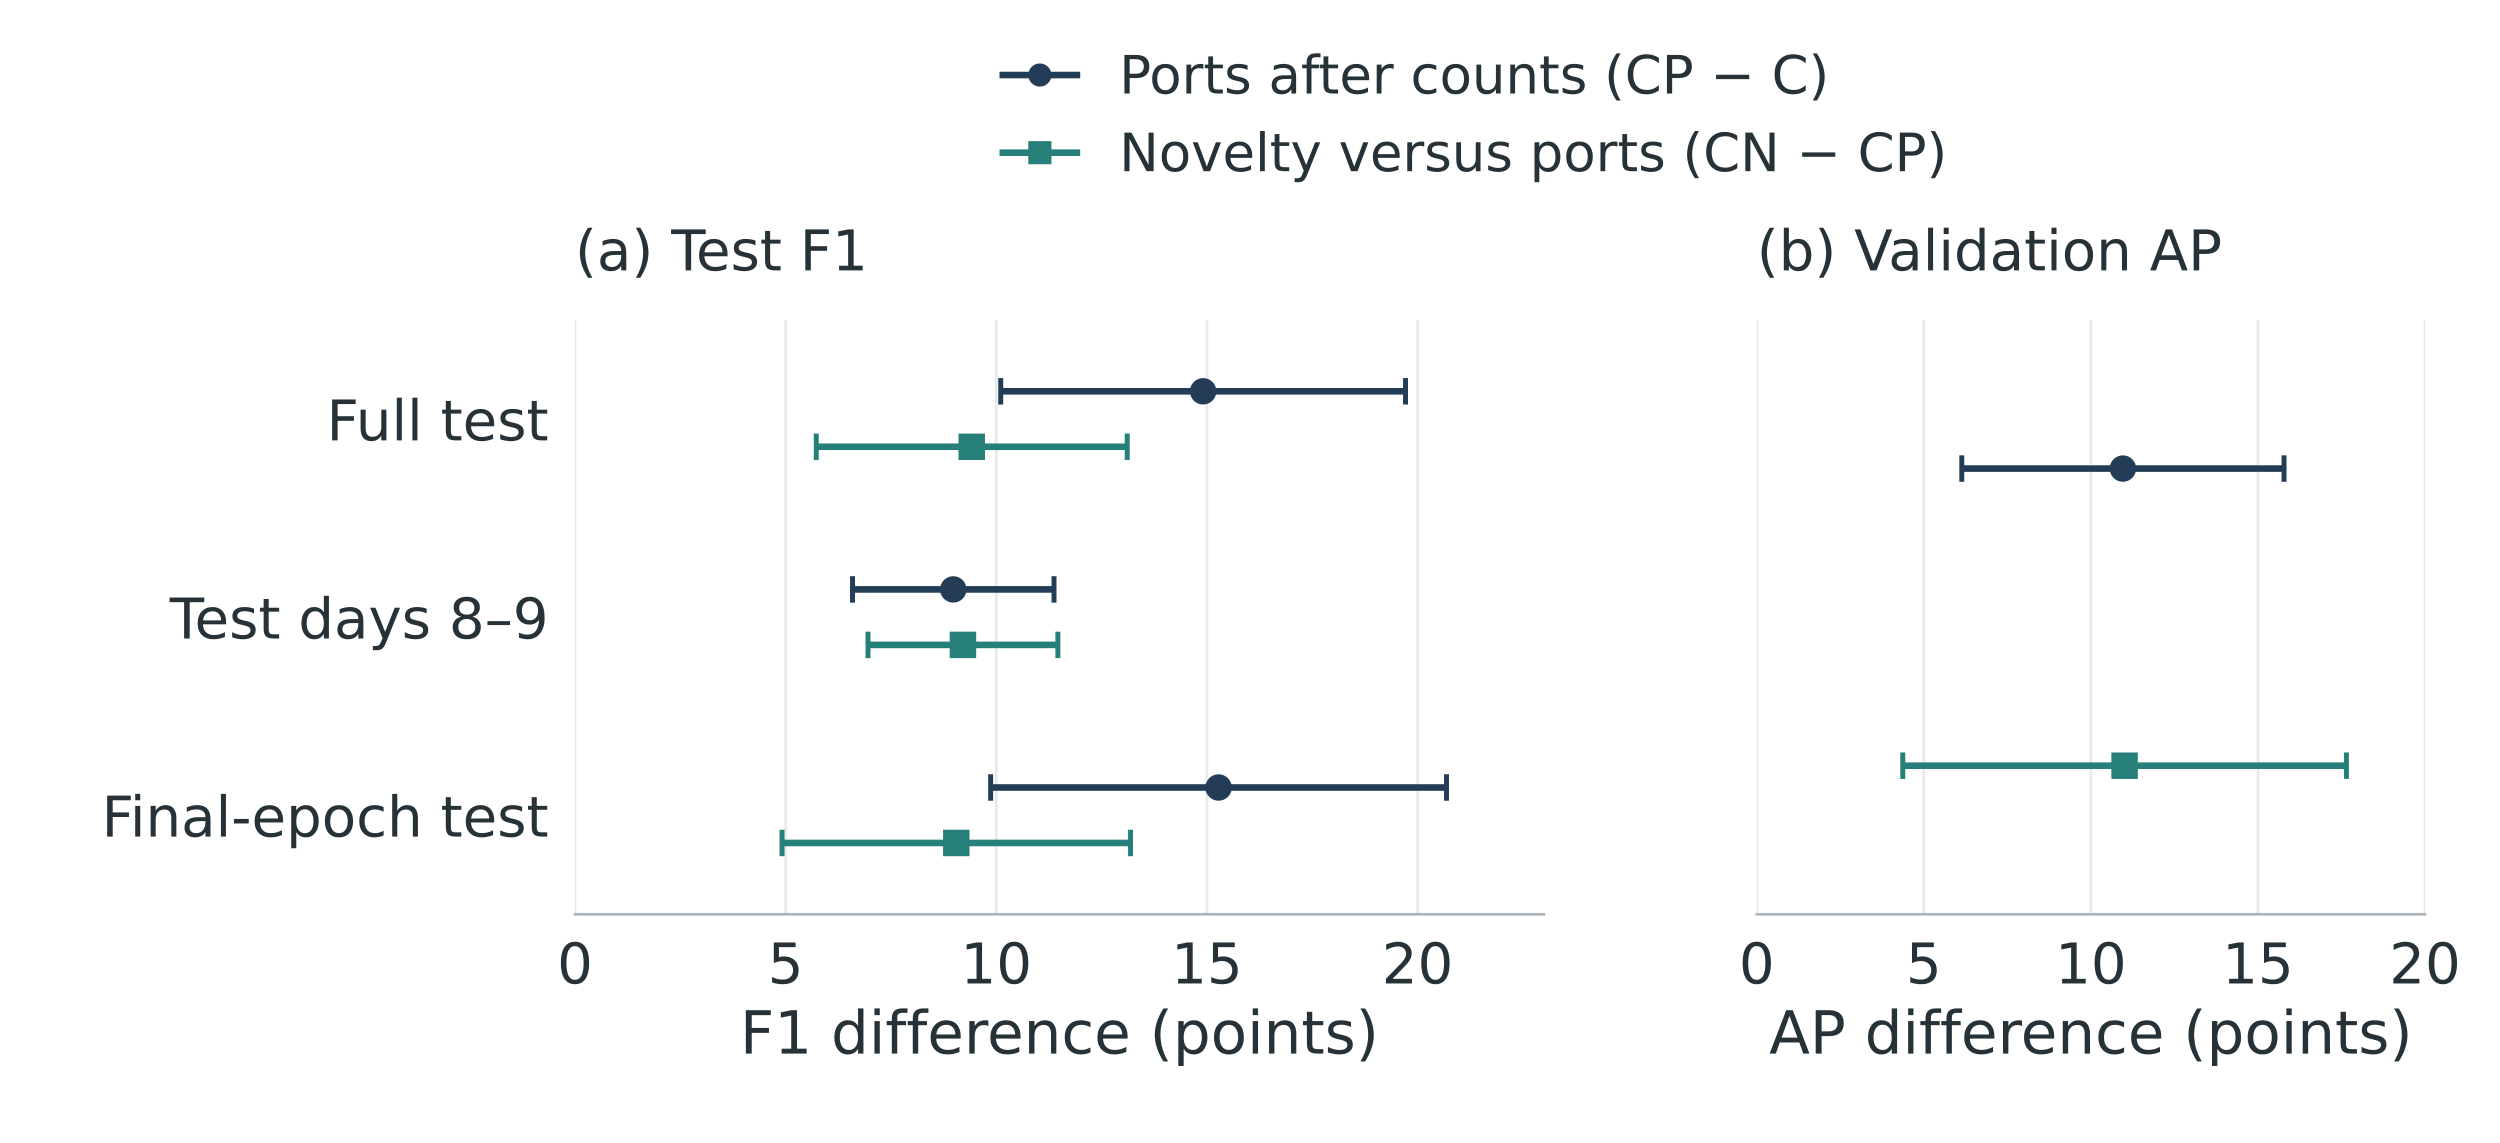
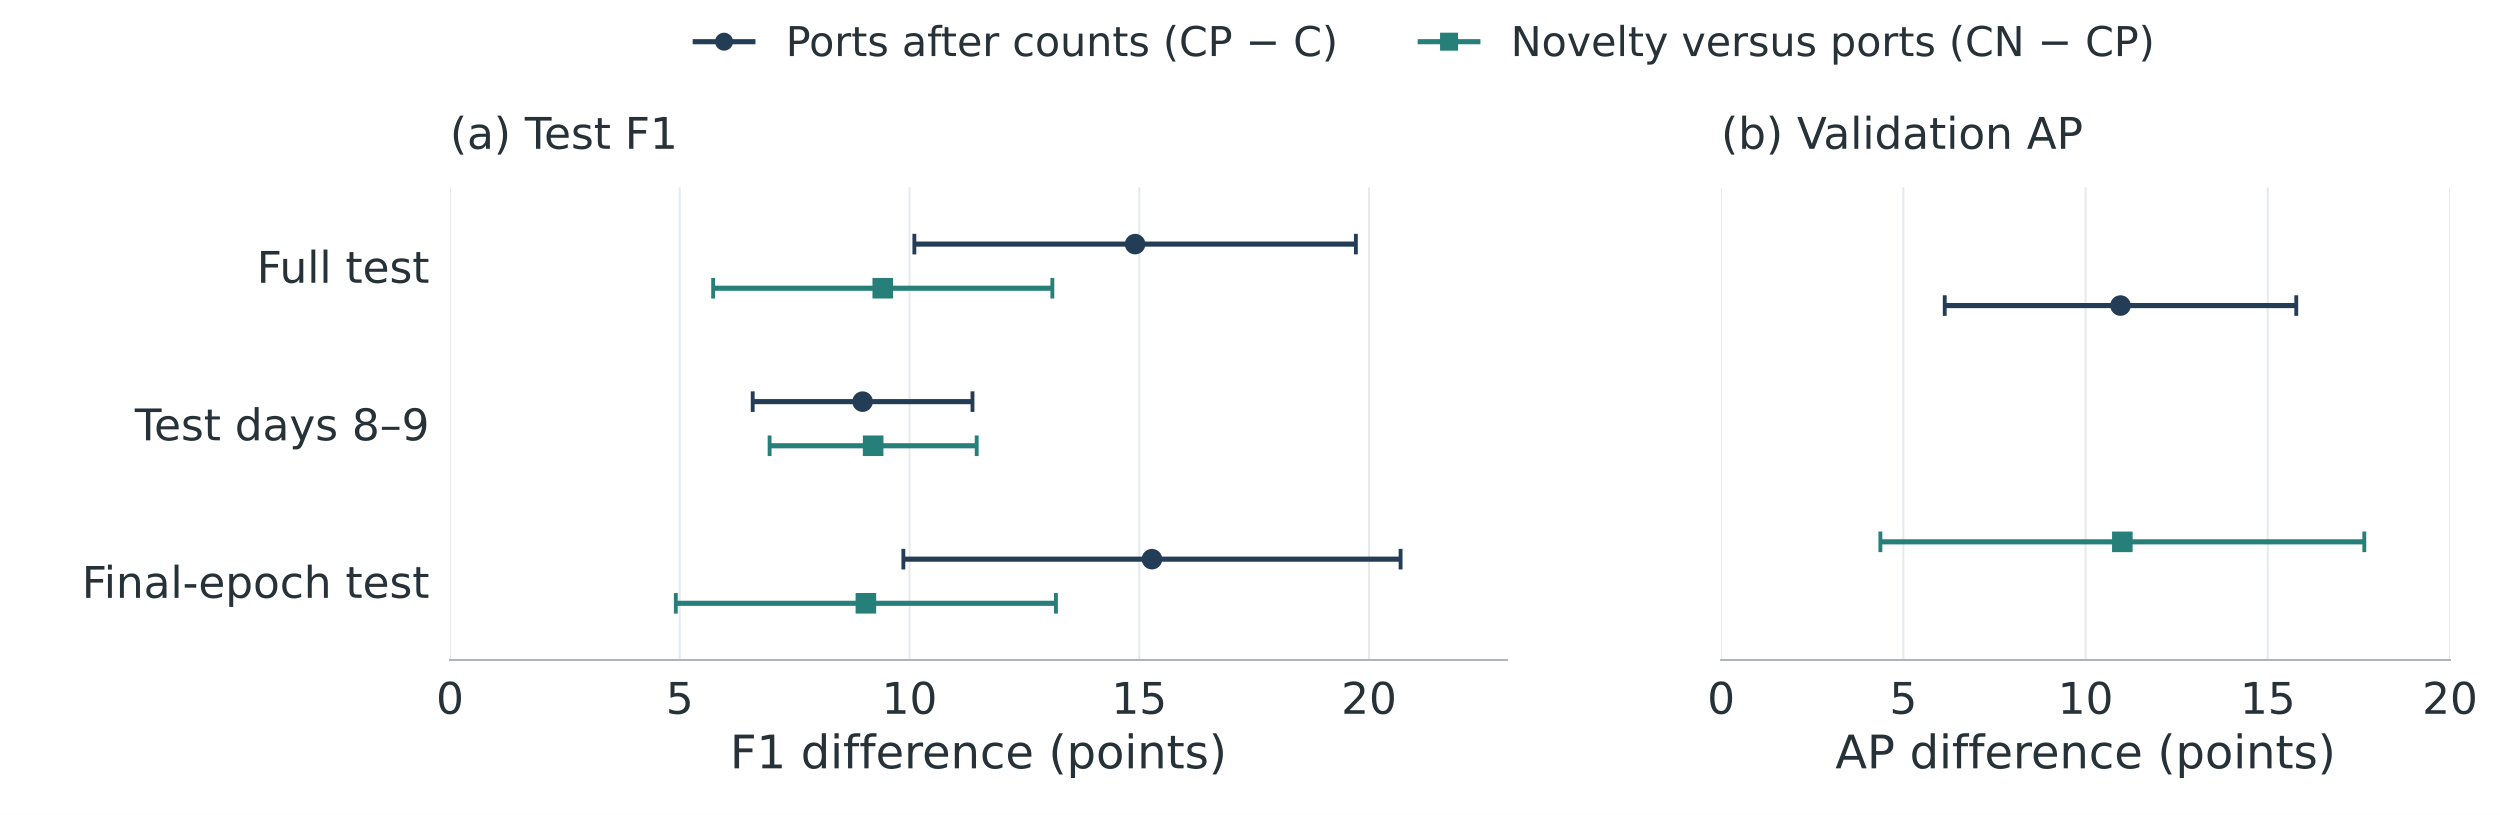
- <svg xmlns="http://www.w3.org/2000/svg" xmlns:xlink="http://www.w3.org/1999/xlink" width="756pt" height="345.6pt" viewBox="0 0 756 345.6" version="1.1">
+ <svg xmlns="http://www.w3.org/2000/svg" xmlns:xlink="http://www.w3.org/1999/xlink" width="972pt" height="316.8pt" viewBox="0 0 972 316.8" version="1.1">
  <defs>
    <style type="text/css">*{stroke-linejoin: round; stroke-linecap: butt}</style>
  </defs>
  <g id="figure_1">
    <g id="patch_1">
-       <path d="M 0 345.6  L 756 345.6  L 756 0  L 0 0  z " style="fill: #ffffff" />
+       <path d="M 0 316.8  L 972 316.8  L 972 0  L 0 0  z " style="fill: #ffffff" />
    </g>
    <g id="axes_1">
      <g id="patch_2">
-         <path d="M 173.88 276.48  L 466.886 276.48  L 466.886 96.768  L 173.88 96.768  z " style="fill: #ffffff" />
+         <path d="M 174.96 256.608  L 585.864 256.608  L 585.864 72.864  L 174.96 72.864  z " style="fill: #ffffff" />
      </g>
      <g id="matplotlib.axis_1">
        <g id="xtick_1">
          <g id="line2d_1">
-             <path d="M 173.88 276.48  L 173.88 96.768  " clip-path="url(#p1d6fa53613)" style="fill: none; stroke: #e6eaed; stroke-width: 0.8; stroke-linecap: square" />
+             <path d="M 174.96 256.608  L 174.96 72.864  " clip-path="url(#p5998d28c3f)" style="fill: none; stroke: #e6eaed; stroke-width: 0.8; stroke-linecap: square" />
          </g>
          <g id="line2d_2" />
          <g id="text_1">
-             <text style="font-size: 17px; font-family: 'DejaVu Sans'; text-anchor: middle; fill: #263238" x="173.88" y="297.397" transform="rotate(-0 173.88 297.3973)">0</text>
+             <text style="font-size: 17px; font-family: 'DejaVu Sans'; text-anchor: middle; fill: #263238" x="174.96" y="277.525" transform="rotate(-0 174.96 277.5253)">0</text>
          </g>
        </g>
        <g id="xtick_2">
          <g id="line2d_3">
-             <path d="M 237.577 276.48  L 237.577 96.768  " clip-path="url(#p1d6fa53613)" style="fill: none; stroke: #e6eaed; stroke-width: 0.8; stroke-linecap: square" />
+             <path d="M 264.287 256.608  L 264.287 72.864  " clip-path="url(#p5998d28c3f)" style="fill: none; stroke: #e6eaed; stroke-width: 0.8; stroke-linecap: square" />
          </g>
          <g id="line2d_4" />
          <g id="text_2">
-             <text style="font-size: 17px; font-family: 'DejaVu Sans'; text-anchor: middle; fill: #263238" x="237.577" y="297.397" transform="rotate(-0 237.577 297.3973)">5</text>
+             <text style="font-size: 17px; font-family: 'DejaVu Sans'; text-anchor: middle; fill: #263238" x="264.287" y="277.525" transform="rotate(-0 264.2869 277.5253)">5</text>
          </g>
        </g>
        <g id="xtick_3">
          <g id="line2d_5">
-             <path d="M 301.274 276.48  L 301.274 96.768  " clip-path="url(#p1d6fa53613)" style="fill: none; stroke: #e6eaed; stroke-width: 0.8; stroke-linecap: square" />
+             <path d="M 353.614 256.608  L 353.614 72.864  " clip-path="url(#p5998d28c3f)" style="fill: none; stroke: #e6eaed; stroke-width: 0.8; stroke-linecap: square" />
          </g>
          <g id="line2d_6" />
          <g id="text_3">
-             <text style="font-size: 17px; font-family: 'DejaVu Sans'; text-anchor: middle; fill: #263238" x="301.274" y="297.397" transform="rotate(-0 301.2741 297.3973)">10</text>
+             <text style="font-size: 17px; font-family: 'DejaVu Sans'; text-anchor: middle; fill: #263238" x="353.614" y="277.525" transform="rotate(-0 353.6138 277.5253)">10</text>
          </g>
        </g>
        <g id="xtick_4">
          <g id="line2d_7">
-             <path d="M 364.971 276.48  L 364.971 96.768  " clip-path="url(#p1d6fa53613)" style="fill: none; stroke: #e6eaed; stroke-width: 0.8; stroke-linecap: square" />
+             <path d="M 442.941 256.608  L 442.941 72.864  " clip-path="url(#p5998d28c3f)" style="fill: none; stroke: #e6eaed; stroke-width: 0.8; stroke-linecap: square" />
          </g>
          <g id="line2d_8" />
          <g id="text_4">
-             <text style="font-size: 17px; font-family: 'DejaVu Sans'; text-anchor: middle; fill: #263238" x="364.971" y="297.397" transform="rotate(-0 364.9711 297.3973)">15</text>
+             <text style="font-size: 17px; font-family: 'DejaVu Sans'; text-anchor: middle; fill: #263238" x="442.941" y="277.525" transform="rotate(-0 442.9407 277.5253)">15</text>
          </g>
        </g>
        <g id="xtick_5">
          <g id="line2d_9">
-             <path d="M 428.668 276.48  L 428.668 96.768  " clip-path="url(#p1d6fa53613)" style="fill: none; stroke: #e6eaed; stroke-width: 0.8; stroke-linecap: square" />
+             <path d="M 532.268 256.608  L 532.268 72.864  " clip-path="url(#p5998d28c3f)" style="fill: none; stroke: #e6eaed; stroke-width: 0.8; stroke-linecap: square" />
          </g>
          <g id="line2d_10" />
          <g id="text_5">
-             <text style="font-size: 17px; font-family: 'DejaVu Sans'; text-anchor: middle; fill: #263238" x="428.668" y="297.397" transform="rotate(-0 428.6681 297.3973)">20</text>
+             <text style="font-size: 17px; font-family: 'DejaVu Sans'; text-anchor: middle; fill: #263238" x="532.268" y="277.525" transform="rotate(-0 532.2676 277.5253)">20</text>
          </g>
        </g>
        <g id="text_6">
-           <text style="font-size: 18px; font-family: 'DejaVu Sans'; text-anchor: middle; fill: #263238" x="320.383" y="318.61" transform="rotate(-0 320.3832 318.61)">F1 difference (points)</text>
+           <text style="font-size: 18px; font-family: 'DejaVu Sans'; text-anchor: middle; fill: #263238" x="380.412" y="298.738" transform="rotate(-0 380.4119 298.738)">F1 difference (points)</text>
        </g>
      </g>
      <g id="matplotlib.axis_2">
        <g id="ytick_1">
          <g id="line2d_11" />
          <g id="text_7">
-             <text style="font-size: 17px; font-family: 'DejaVu Sans'; text-anchor: end; fill: #263238" x="165.88" y="133.179" transform="rotate(-0 165.88 133.1787)">Full test</text>
+             <text style="font-size: 17px; font-family: 'DejaVu Sans'; text-anchor: end; fill: #263238" x="166.96" y="109.947" transform="rotate(-0 166.96 109.9467)">Full test</text>
          </g>
        </g>
        <g id="ytick_2">
          <g id="line2d_12" />
          <g id="text_8">
-             <text style="font-size: 17px; font-family: 'DejaVu Sans'; text-anchor: end; fill: #263238" x="165.88" y="193.083" transform="rotate(-0 165.88 193.0827)">Test days 8–9</text>
+             <text style="font-size: 17px; font-family: 'DejaVu Sans'; text-anchor: end; fill: #263238" x="166.96" y="171.195" transform="rotate(-0 166.96 171.1947)">Test days 8–9</text>
          </g>
        </g>
        <g id="ytick_3">
          <g id="line2d_13" />
          <g id="text_9">
-             <text style="font-size: 17px; font-family: 'DejaVu Sans'; text-anchor: end; fill: #263238" x="165.88" y="252.987" transform="rotate(-0 165.88 252.9867)">Final-epoch test</text>
+             <text style="font-size: 17px; font-family: 'DejaVu Sans'; text-anchor: end; fill: #263238" x="166.96" y="232.443" transform="rotate(-0 166.96 232.4427)">Final-epoch test</text>
          </g>
        </g>
      </g>
      <g id="patch_3">
-         <path d="M 173.88 276.48  L 466.886 276.48  " style="fill: none; stroke: #adb5bc; stroke-width: 0.8; stroke-linejoin: miter; stroke-linecap: square" />
+         <path d="M 174.96 256.608  L 585.864 256.608  " style="fill: none; stroke: #adb5bc; stroke-width: 0.8; stroke-linejoin: miter; stroke-linecap: square" />
      </g>
      <g id="LineCollection_1">
-         <path d="M 302.621 118.333  L 425.029 118.333  " clip-path="url(#p1d6fa53613)" style="fill: none; stroke: #243d57; stroke-width: 2" />
+         <path d="M 355.502 94.913  L 527.164 94.913  " clip-path="url(#p5998d28c3f)" style="fill: none; stroke: #243d57; stroke-width: 2" />
      </g>
      <g id="line2d_14">
        <defs>
-           <path id="m01632a984d" d="M 0 4  L 0 -4  " style="stroke: #243d57; stroke-width: 1.5" />
-         </defs>
-         <g clip-path="url(#p1d6fa53613)">
-           <use xlink:href="#m01632a984d" x="302.621" y="118.333" style="fill: #243d57; stroke: #243d57; stroke-width: 1.5" />
+           <path id="m32a22b12bc" d="M 0 4  L 0 -4  " style="stroke: #243d57; stroke-width: 1.5" />
+         </defs>
+         <g clip-path="url(#p5998d28c3f)">
+           <use xlink:href="#m32a22b12bc" x="355.502" y="94.913" style="fill: #243d57; stroke: #243d57; stroke-width: 1.5" />
        </g>
      </g>
      <g id="line2d_15">
-         <g clip-path="url(#p1d6fa53613)">
-           <use xlink:href="#m01632a984d" x="425.029" y="118.333" style="fill: #243d57; stroke: #243d57; stroke-width: 1.5" />
+         <g clip-path="url(#p5998d28c3f)">
+           <use xlink:href="#m32a22b12bc" x="527.164" y="94.913" style="fill: #243d57; stroke: #243d57; stroke-width: 1.5" />
        </g>
      </g>
      <g id="LineCollection_2">
-         <path d="M 257.803 178.237  L 318.735 178.237  " clip-path="url(#p1d6fa53613)" style="fill: none; stroke: #243d57; stroke-width: 2" />
+         <path d="M 292.651 156.161  L 378.1 156.161  " clip-path="url(#p5998d28c3f)" style="fill: none; stroke: #243d57; stroke-width: 2" />
      </g>
      <g id="line2d_16">
-         <g clip-path="url(#p1d6fa53613)">
-           <use xlink:href="#m01632a984d" x="257.803" y="178.237" style="fill: #243d57; stroke: #243d57; stroke-width: 1.5" />
+         <g clip-path="url(#p5998d28c3f)">
+           <use xlink:href="#m32a22b12bc" x="292.651" y="156.161" style="fill: #243d57; stroke: #243d57; stroke-width: 1.5" />
        </g>
      </g>
      <g id="line2d_17">
-         <g clip-path="url(#p1d6fa53613)">
-           <use xlink:href="#m01632a984d" x="318.735" y="178.237" style="fill: #243d57; stroke: #243d57; stroke-width: 1.5" />
+         <g clip-path="url(#p5998d28c3f)">
+           <use xlink:href="#m32a22b12bc" x="378.1" y="156.161" style="fill: #243d57; stroke: #243d57; stroke-width: 1.5" />
        </g>
      </g>
      <g id="LineCollection_3">
-         <path d="M 299.569 238.141  L 437.425 238.141  " clip-path="url(#p1d6fa53613)" style="fill: none; stroke: #243d57; stroke-width: 2" />
+         <path d="M 351.223 217.409  L 544.548 217.409  " clip-path="url(#p5998d28c3f)" style="fill: none; stroke: #243d57; stroke-width: 2" />
      </g>
      <g id="line2d_18">
-         <g clip-path="url(#p1d6fa53613)">
-           <use xlink:href="#m01632a984d" x="299.569" y="238.141" style="fill: #243d57; stroke: #243d57; stroke-width: 1.5" />
+         <g clip-path="url(#p5998d28c3f)">
+           <use xlink:href="#m32a22b12bc" x="351.223" y="217.409" style="fill: #243d57; stroke: #243d57; stroke-width: 1.5" />
        </g>
      </g>
      <g id="line2d_19">
-         <g clip-path="url(#p1d6fa53613)">
-           <use xlink:href="#m01632a984d" x="437.425" y="238.141" style="fill: #243d57; stroke: #243d57; stroke-width: 1.5" />
+         <g clip-path="url(#p5998d28c3f)">
+           <use xlink:href="#m32a22b12bc" x="544.548" y="217.409" style="fill: #243d57; stroke: #243d57; stroke-width: 1.5" />
        </g>
      </g>
      <g id="LineCollection_4">
-         <path d="M 246.835 135.107  L 340.876 135.107  " clip-path="url(#p1d6fa53613)" style="fill: none; stroke: #267f78; stroke-width: 2" />
+         <path d="M 277.27 112.063  L 409.151 112.063  " clip-path="url(#p5998d28c3f)" style="fill: none; stroke: #267f78; stroke-width: 2" />
      </g>
      <g id="line2d_20">
        <defs>
-           <path id="me8f4fbb090" d="M 0 4  L 0 -4  " style="stroke: #267f78; stroke-width: 1.5" />
-         </defs>
-         <g clip-path="url(#p1d6fa53613)">
-           <use xlink:href="#me8f4fbb090" x="246.835" y="135.107" style="fill: #267f78; stroke: #267f78; stroke-width: 1.5" />
+           <path id="maf07aa2dd4" d="M 0 4  L 0 -4  " style="stroke: #267f78; stroke-width: 1.5" />
+         </defs>
+         <g clip-path="url(#p5998d28c3f)">
+           <use xlink:href="#maf07aa2dd4" x="277.27" y="112.063" style="fill: #267f78; stroke: #267f78; stroke-width: 1.5" />
        </g>
      </g>
      <g id="line2d_21">
-         <g clip-path="url(#p1d6fa53613)">
-           <use xlink:href="#me8f4fbb090" x="340.876" y="135.107" style="fill: #267f78; stroke: #267f78; stroke-width: 1.5" />
+         <g clip-path="url(#p5998d28c3f)">
+           <use xlink:href="#maf07aa2dd4" x="409.151" y="112.063" style="fill: #267f78; stroke: #267f78; stroke-width: 1.5" />
        </g>
      </g>
      <g id="LineCollection_5">
-         <path d="M 262.487 195.011  L 319.9 195.011  " clip-path="url(#p1d6fa53613)" style="fill: none; stroke: #267f78; stroke-width: 2" />
+         <path d="M 299.22 173.311  L 379.734 173.311  " clip-path="url(#p5998d28c3f)" style="fill: none; stroke: #267f78; stroke-width: 2" />
      </g>
      <g id="line2d_22">
-         <g clip-path="url(#p1d6fa53613)">
-           <use xlink:href="#me8f4fbb090" x="262.487" y="195.011" style="fill: #267f78; stroke: #267f78; stroke-width: 1.5" />
+         <g clip-path="url(#p5998d28c3f)">
+           <use xlink:href="#maf07aa2dd4" x="299.22" y="173.311" style="fill: #267f78; stroke: #267f78; stroke-width: 1.5" />
        </g>
      </g>
      <g id="line2d_23">
-         <g clip-path="url(#p1d6fa53613)">
-           <use xlink:href="#me8f4fbb090" x="319.9" y="195.011" style="fill: #267f78; stroke: #267f78; stroke-width: 1.5" />
+         <g clip-path="url(#p5998d28c3f)">
+           <use xlink:href="#maf07aa2dd4" x="379.734" y="173.311" style="fill: #267f78; stroke: #267f78; stroke-width: 1.5" />
        </g>
      </g>
      <g id="LineCollection_6">
-         <path d="M 236.491 254.915  L 341.875 254.915  " clip-path="url(#p1d6fa53613)" style="fill: none; stroke: #267f78; stroke-width: 2" />
+         <path d="M 262.764 234.559  L 410.552 234.559  " clip-path="url(#p5998d28c3f)" style="fill: none; stroke: #267f78; stroke-width: 2" />
      </g>
      <g id="line2d_24">
-         <g clip-path="url(#p1d6fa53613)">
-           <use xlink:href="#me8f4fbb090" x="236.491" y="254.915" style="fill: #267f78; stroke: #267f78; stroke-width: 1.5" />
+         <g clip-path="url(#p5998d28c3f)">
+           <use xlink:href="#maf07aa2dd4" x="262.764" y="234.559" style="fill: #267f78; stroke: #267f78; stroke-width: 1.5" />
        </g>
      </g>
      <g id="line2d_25">
-         <g clip-path="url(#p1d6fa53613)">
-           <use xlink:href="#me8f4fbb090" x="341.875" y="254.915" style="fill: #267f78; stroke: #267f78; stroke-width: 1.5" />
+         <g clip-path="url(#p5998d28c3f)">
+           <use xlink:href="#maf07aa2dd4" x="410.552" y="234.559" style="fill: #267f78; stroke: #267f78; stroke-width: 1.5" />
        </g>
      </g>
      <g id="text_10">
-         <text style="font-size: 17px; font-family: 'DejaVu Sans'; text-anchor: start; fill: #263238" x="173.88" y="81.768" transform="rotate(-0 173.88 81.768)">(a) Test F1</text>
+         <text style="font-size: 17px; font-family: 'DejaVu Sans'; text-anchor: start; fill: #263238" x="174.96" y="57.864" transform="rotate(-0 174.96 57.864)">(a) Test F1</text>
      </g>
      <g id="line2d_26">
        <defs>
-           <path id="m9f4cb24640" d="M 0 3.5  C 0.928 3.5 1.819 3.131 2.475 2.475  C 3.131 1.819 3.5 0.928 3.5 0  C 3.5 -0.928 3.131 -1.819 2.475 -2.475  C 1.819 -3.131 0.928 -3.5 0 -3.5  C -0.928 -3.5 -1.819 -3.131 -2.475 -2.475  C -3.131 -1.819 -3.5 -0.928 -3.5 0  C -3.5 0.928 -3.131 1.819 -2.475 2.475  C -1.819 3.131 -0.928 3.5 0 3.5  z " style="stroke: #243d57" />
-         </defs>
-         <g clip-path="url(#p1d6fa53613)">
-           <use xlink:href="#m9f4cb24640" x="363.825" y="118.333" style="fill: #243d57; stroke: #243d57" />
+           <path id="mec8fd4f21a" d="M 0 3.5  C 0.928 3.5 1.819 3.131 2.475 2.475  C 3.131 1.819 3.5 0.928 3.5 0  C 3.5 -0.928 3.131 -1.819 2.475 -2.475  C 1.819 -3.131 0.928 -3.5 0 -3.5  C -0.928 -3.5 -1.819 -3.131 -2.475 -2.475  C -3.131 -1.819 -3.5 -0.928 -3.5 0  C -3.5 0.928 -3.131 1.819 -2.475 2.475  C -1.819 3.131 -0.928 3.5 0 3.5  z " style="stroke: #243d57" />
+         </defs>
+         <g clip-path="url(#p5998d28c3f)">
+           <use xlink:href="#mec8fd4f21a" x="441.333" y="94.913" style="fill: #243d57; stroke: #243d57" />
        </g>
      </g>
      <g id="line2d_27">
-         <g clip-path="url(#p1d6fa53613)">
-           <use xlink:href="#m9f4cb24640" x="288.269" y="178.237" style="fill: #243d57; stroke: #243d57" />
+         <g clip-path="url(#p5998d28c3f)">
+           <use xlink:href="#mec8fd4f21a" x="335.376" y="156.161" style="fill: #243d57; stroke: #243d57" />
        </g>
      </g>
      <g id="line2d_28">
-         <g clip-path="url(#p1d6fa53613)">
-           <use xlink:href="#m9f4cb24640" x="368.497" y="238.141" style="fill: #243d57; stroke: #243d57" />
+         <g clip-path="url(#p5998d28c3f)">
+           <use xlink:href="#mec8fd4f21a" x="447.885" y="217.409" style="fill: #243d57; stroke: #243d57" />
        </g>
      </g>
      <g id="line2d_29">
        <defs>
-           <path id="ma128438cf9" d="M -3.5 3.5  L 3.5 3.5  L 3.5 -3.5  L -3.5 -3.5  z " style="stroke: #267f78; stroke-linejoin: miter" />
-         </defs>
-         <g clip-path="url(#p1d6fa53613)">
-           <use xlink:href="#ma128438cf9" x="293.856" y="135.107" style="fill: #267f78; stroke: #267f78; stroke-linejoin: miter" />
+           <path id="mf0a14c5a96" d="M -3.5 3.5  L 3.5 3.5  L 3.5 -3.5  L -3.5 -3.5  z " style="stroke: #267f78; stroke-linejoin: miter" />
+         </defs>
+         <g clip-path="url(#p5998d28c3f)">
+           <use xlink:href="#mf0a14c5a96" x="343.211" y="112.063" style="fill: #267f78; stroke: #267f78; stroke-linejoin: miter" />
        </g>
      </g>
      <g id="line2d_30">
-         <g clip-path="url(#p1d6fa53613)">
-           <use xlink:href="#ma128438cf9" x="291.194" y="195.011" style="fill: #267f78; stroke: #267f78; stroke-linejoin: miter" />
+         <g clip-path="url(#p5998d28c3f)">
+           <use xlink:href="#mf0a14c5a96" x="339.477" y="173.311" style="fill: #267f78; stroke: #267f78; stroke-linejoin: miter" />
        </g>
      </g>
      <g id="line2d_31">
-         <g clip-path="url(#p1d6fa53613)">
-           <use xlink:href="#ma128438cf9" x="289.183" y="254.915" style="fill: #267f78; stroke: #267f78; stroke-linejoin: miter" />
+         <g clip-path="url(#p5998d28c3f)">
+           <use xlink:href="#mf0a14c5a96" x="336.658" y="234.559" style="fill: #267f78; stroke: #267f78; stroke-linejoin: miter" />
        </g>
      </g>
    </g>
    <g id="axes_2">
      <g id="patch_4">
-         <path d="M 531.247 276.48  L 733.32 276.48  L 733.32 96.768  L 531.247 96.768  z " style="fill: #ffffff" />
+         <path d="M 669.178 256.608  L 952.56 256.608  L 952.56 72.864  L 669.178 72.864  z " style="fill: #ffffff" />
      </g>
      <g id="matplotlib.axis_3">
        <g id="xtick_6">
          <g id="line2d_32">
-             <path d="M 531.247 276.48  L 531.247 96.768  " clip-path="url(#p44664ce075)" style="fill: none; stroke: #e6eaed; stroke-width: 0.8; stroke-linecap: square" />
+             <path d="M 669.178 256.608  L 669.178 72.864  " clip-path="url(#p3573692b07)" style="fill: none; stroke: #e6eaed; stroke-width: 0.8; stroke-linecap: square" />
          </g>
          <g id="line2d_33" />
          <g id="text_11">
-             <text style="font-size: 17px; font-family: 'DejaVu Sans'; text-anchor: middle; fill: #263238" x="531.247" y="297.397" transform="rotate(-0 531.2467 297.3973)">0</text>
+             <text style="font-size: 17px; font-family: 'DejaVu Sans'; text-anchor: middle; fill: #263238" x="669.178" y="277.525" transform="rotate(-0 669.1781 277.5253)">0</text>
          </g>
        </g>
        <g id="xtick_7">
          <g id="line2d_34">
-             <path d="M 581.765 276.48  L 581.765 96.768  " clip-path="url(#p44664ce075)" style="fill: none; stroke: #e6eaed; stroke-width: 0.8; stroke-linecap: square" />
+             <path d="M 740.024 256.608  L 740.024 72.864  " clip-path="url(#p3573692b07)" style="fill: none; stroke: #e6eaed; stroke-width: 0.8; stroke-linecap: square" />
          </g>
          <g id="line2d_35" />
          <g id="text_12">
-             <text style="font-size: 17px; font-family: 'DejaVu Sans'; text-anchor: middle; fill: #263238" x="581.765" y="297.397" transform="rotate(-0 581.765 297.3973)">5</text>
+             <text style="font-size: 17px; font-family: 'DejaVu Sans'; text-anchor: middle; fill: #263238" x="740.024" y="277.525" transform="rotate(-0 740.0236 277.5253)">5</text>
          </g>
        </g>
        <g id="xtick_8">
          <g id="line2d_36">
-             <path d="M 632.283 276.48  L 632.283 96.768  " clip-path="url(#p44664ce075)" style="fill: none; stroke: #e6eaed; stroke-width: 0.8; stroke-linecap: square" />
+             <path d="M 810.869 256.608  L 810.869 72.864  " clip-path="url(#p3573692b07)" style="fill: none; stroke: #e6eaed; stroke-width: 0.8; stroke-linecap: square" />
          </g>
          <g id="line2d_37" />
          <g id="text_13">
-             <text style="font-size: 17px; font-family: 'DejaVu Sans'; text-anchor: middle; fill: #263238" x="632.283" y="297.397" transform="rotate(-0 632.2833 297.3973)">10</text>
+             <text style="font-size: 17px; font-family: 'DejaVu Sans'; text-anchor: middle; fill: #263238" x="810.869" y="277.525" transform="rotate(-0 810.869 277.5253)">10</text>
          </g>
        </g>
        <g id="xtick_9">
          <g id="line2d_38">
-             <path d="M 682.802 276.48  L 682.802 96.768  " clip-path="url(#p44664ce075)" style="fill: none; stroke: #e6eaed; stroke-width: 0.8; stroke-linecap: square" />
+             <path d="M 881.715 256.608  L 881.715 72.864  " clip-path="url(#p3573692b07)" style="fill: none; stroke: #e6eaed; stroke-width: 0.8; stroke-linecap: square" />
          </g>
          <g id="line2d_39" />
          <g id="text_14">
-             <text style="font-size: 17px; font-family: 'DejaVu Sans'; text-anchor: middle; fill: #263238" x="682.802" y="297.397" transform="rotate(-0 682.8017 297.3973)">15</text>
+             <text style="font-size: 17px; font-family: 'DejaVu Sans'; text-anchor: middle; fill: #263238" x="881.715" y="277.525" transform="rotate(-0 881.7145 277.5253)">15</text>
          </g>
        </g>
        <g id="xtick_10">
          <g id="line2d_40">
-             <path d="M 733.32 276.48  L 733.32 96.768  " clip-path="url(#p44664ce075)" style="fill: none; stroke: #e6eaed; stroke-width: 0.8; stroke-linecap: square" />
+             <path d="M 952.56 256.608  L 952.56 72.864  " clip-path="url(#p3573692b07)" style="fill: none; stroke: #e6eaed; stroke-width: 0.8; stroke-linecap: square" />
          </g>
          <g id="line2d_41" />
          <g id="text_15">
-             <text style="font-size: 17px; font-family: 'DejaVu Sans'; text-anchor: middle; fill: #263238" x="733.32" y="297.397" transform="rotate(-0 733.32 297.3973)">20</text>
+             <text style="font-size: 17px; font-family: 'DejaVu Sans'; text-anchor: middle; fill: #263238" x="952.56" y="277.525" transform="rotate(-0 952.56 277.5253)">20</text>
          </g>
        </g>
        <g id="text_16">
-           <text style="font-size: 18px; font-family: 'DejaVu Sans'; text-anchor: middle; fill: #263238" x="632.283" y="318.61" transform="rotate(-0 632.2833 318.61)">AP difference (points)</text>
+           <text style="font-size: 18px; font-family: 'DejaVu Sans'; text-anchor: middle; fill: #263238" x="810.869" y="298.738" transform="rotate(-0 810.869 298.738)">AP difference (points)</text>
        </g>
      </g>
      <g id="matplotlib.axis_4" />
      <g id="patch_5">
-         <path d="M 531.247 276.48  L 733.32 276.48  " style="fill: none; stroke: #adb5bc; stroke-width: 0.8; stroke-linejoin: miter; stroke-linecap: square" />
+         <path d="M 669.178 256.608  L 952.56 256.608  " style="fill: none; stroke: #adb5bc; stroke-width: 0.8; stroke-linejoin: miter; stroke-linecap: square" />
      </g>
      <g id="LineCollection_7">
-         <path d="M 593.239 141.696  L 690.694 141.696  " clip-path="url(#p44664ce075)" style="fill: none; stroke: #243d57; stroke-width: 2" />
+         <path d="M 756.114 118.8  L 892.783 118.8  " clip-path="url(#p3573692b07)" style="fill: none; stroke: #243d57; stroke-width: 2" />
      </g>
      <g id="line2d_42">
-         <g clip-path="url(#p44664ce075)">
-           <use xlink:href="#m01632a984d" x="593.239" y="141.696" style="fill: #243d57; stroke: #243d57; stroke-width: 1.5" />
+         <g clip-path="url(#p3573692b07)">
+           <use xlink:href="#m32a22b12bc" x="756.114" y="118.8" style="fill: #243d57; stroke: #243d57; stroke-width: 1.5" />
        </g>
      </g>
      <g id="line2d_43">
-         <g clip-path="url(#p44664ce075)">
-           <use xlink:href="#m01632a984d" x="690.694" y="141.696" style="fill: #243d57; stroke: #243d57; stroke-width: 1.5" />
+         <g clip-path="url(#p3573692b07)">
+           <use xlink:href="#m32a22b12bc" x="892.783" y="118.8" style="fill: #243d57; stroke: #243d57; stroke-width: 1.5" />
        </g>
      </g>
      <g id="LineCollection_8">
-         <path d="M 575.397 231.552  L 709.558 231.552  " clip-path="url(#p44664ce075)" style="fill: none; stroke: #267f78; stroke-width: 2" />
+         <path d="M 731.093 210.672  L 919.237 210.672  " clip-path="url(#p3573692b07)" style="fill: none; stroke: #267f78; stroke-width: 2" />
      </g>
      <g id="line2d_44">
-         <g clip-path="url(#p44664ce075)">
-           <use xlink:href="#me8f4fbb090" x="575.397" y="231.552" style="fill: #267f78; stroke: #267f78; stroke-width: 1.5" />
+         <g clip-path="url(#p3573692b07)">
+           <use xlink:href="#maf07aa2dd4" x="731.093" y="210.672" style="fill: #267f78; stroke: #267f78; stroke-width: 1.5" />
        </g>
      </g>
      <g id="line2d_45">
-         <g clip-path="url(#p44664ce075)">
-           <use xlink:href="#me8f4fbb090" x="709.558" y="231.552" style="fill: #267f78; stroke: #267f78; stroke-width: 1.5" />
+         <g clip-path="url(#p3573692b07)">
+           <use xlink:href="#maf07aa2dd4" x="919.237" y="210.672" style="fill: #267f78; stroke: #267f78; stroke-width: 1.5" />
        </g>
      </g>
      <g id="text_17">
-         <text style="font-size: 17px; font-family: 'DejaVu Sans'; text-anchor: start; fill: #263238" x="531.247" y="81.768" transform="rotate(-0 531.2467 81.768)">(b) Validation AP</text>
+         <text style="font-size: 17px; font-family: 'DejaVu Sans'; text-anchor: start; fill: #263238" x="669.178" y="57.864" transform="rotate(-0 669.1781 57.864)">(b) Validation AP</text>
      </g>
      <g id="line2d_46">
-         <g clip-path="url(#p44664ce075)">
-           <use xlink:href="#m9f4cb24640" x="641.966" y="141.696" style="fill: #243d57; stroke: #243d57" />
+         <g clip-path="url(#p3573692b07)">
+           <use xlink:href="#mec8fd4f21a" x="824.448" y="118.8" style="fill: #243d57; stroke: #243d57" />
        </g>
      </g>
      <g id="line2d_47">
-         <g clip-path="url(#p44664ce075)">
-           <use xlink:href="#ma128438cf9" x="642.477" y="231.552" style="fill: #267f78; stroke: #267f78; stroke-linejoin: miter" />
+         <g clip-path="url(#p3573692b07)">
+           <use xlink:href="#mf0a14c5a96" x="825.165" y="210.672" style="fill: #267f78; stroke: #267f78; stroke-linejoin: miter" />
        </g>
      </g>
    </g>
    <g id="legend_1">
      <g id="line2d_48">
-         <path d="M 303.251 22.686  L 314.451 22.686  L 325.651 22.686  " style="fill: none; stroke: #243d57; stroke-width: 2; stroke-linecap: square" />
-         <defs>
-           <path id="mcbc185db64" d="M 0 3  C 0.796 3 1.559 2.684 2.121 2.121  C 2.684 1.559 3 0.796 3 0  C 3 -0.796 2.684 -1.559 2.121 -2.121  C 1.559 -2.684 0.796 -3 0 -3  C -0.796 -3 -1.559 -2.684 -2.121 -2.121  C -2.684 -1.559 -3 -0.796 -3 0  C -3 0.796 -2.684 1.559 -2.121 2.121  C -1.559 2.684 -0.796 3 0 3  z " style="stroke: #243d57" />
+         <path d="M 270.311 16.206  L 281.511 16.206  L 292.711 16.206  " style="fill: none; stroke: #243d57; stroke-width: 2; stroke-linecap: square" />
+         <defs>
+           <path id="mcb48b6f5df" d="M 0 3  C 0.796 3 1.559 2.684 2.121 2.121  C 2.684 1.559 3 0.796 3 0  C 3 -0.796 2.684 -1.559 2.121 -2.121  C 1.559 -2.684 0.796 -3 0 -3  C -0.796 -3 -1.559 -2.684 -2.121 -2.121  C -2.684 -1.559 -3 -0.796 -3 0  C -3 0.796 -2.684 1.559 -2.121 2.121  C -1.559 2.684 -0.796 3 0 3  z " style="stroke: #243d57" />
        </defs>
        <g>
-           <use xlink:href="#mcbc185db64" x="314.451" y="22.686" style="fill: #243d57; stroke: #243d57" />
+           <use xlink:href="#mcb48b6f5df" x="281.511" y="16.206" style="fill: #243d57; stroke: #243d57" />
        </g>
      </g>
      <g id="text_18">
-         <text style="font-size: 16px; font-family: 'DejaVu Sans'; text-anchor: start; fill: #263238" x="338.451" y="28.285" transform="rotate(-0 338.4513 28.2855)">Ports after counts (CP − C)</text>
+         <text style="font-size: 16px; font-family: 'DejaVu Sans'; text-anchor: start; fill: #263238" x="305.511" y="21.805" transform="rotate(-0 305.5113 21.8055)">Ports after counts (CP − C)</text>
      </g>
      <g id="line2d_49">
-         <path d="M 303.251 46.17  L 314.451 46.17  L 325.651 46.17  " style="fill: none; stroke: #267f78; stroke-width: 2; stroke-linecap: square" />
-         <defs>
-           <path id="m306014e91a" d="M -3 3  L 3 3  L 3 -3  L -3 -3  z " style="stroke: #267f78; stroke-linejoin: miter" />
+         <path d="M 552.191 16.206  L 563.391 16.206  L 574.591 16.206  " style="fill: none; stroke: #267f78; stroke-width: 2; stroke-linecap: square" />
+         <defs>
+           <path id="md4b8821158" d="M -3 3  L 3 3  L 3 -3  L -3 -3  z " style="stroke: #267f78; stroke-linejoin: miter" />
        </defs>
        <g>
-           <use xlink:href="#m306014e91a" x="314.451" y="46.17" style="fill: #267f78; stroke: #267f78; stroke-linejoin: miter" />
+           <use xlink:href="#md4b8821158" x="563.391" y="16.206" style="fill: #267f78; stroke: #267f78; stroke-linejoin: miter" />
        </g>
      </g>
      <g id="text_19">
-         <text style="font-size: 16px; font-family: 'DejaVu Sans'; text-anchor: start; fill: #263238" x="338.451" y="51.77" transform="rotate(-0 338.4513 51.7705)">Novelty versus ports (CN − CP)</text>
+         <text style="font-size: 16px; font-family: 'DejaVu Sans'; text-anchor: start; fill: #263238" x="587.391" y="21.805" transform="rotate(-0 587.3913 21.8055)">Novelty versus ports (CN − CP)</text>
      </g>
    </g>
  </g>
  <defs>
-     <clipPath id="p1d6fa53613">
-       <rect x="173.88" y="96.768" width="293.006" height="179.712" />
+     <clipPath id="p5998d28c3f">
+       <rect x="174.96" y="72.864" width="410.904" height="183.744" />
    </clipPath>
-     <clipPath id="p44664ce075">
-       <rect x="531.247" y="96.768" width="202.073" height="179.712" />
+     <clipPath id="p3573692b07">
+       <rect x="669.178" y="72.864" width="283.382" height="183.744" />
    </clipPath>
  </defs>
</svg>
